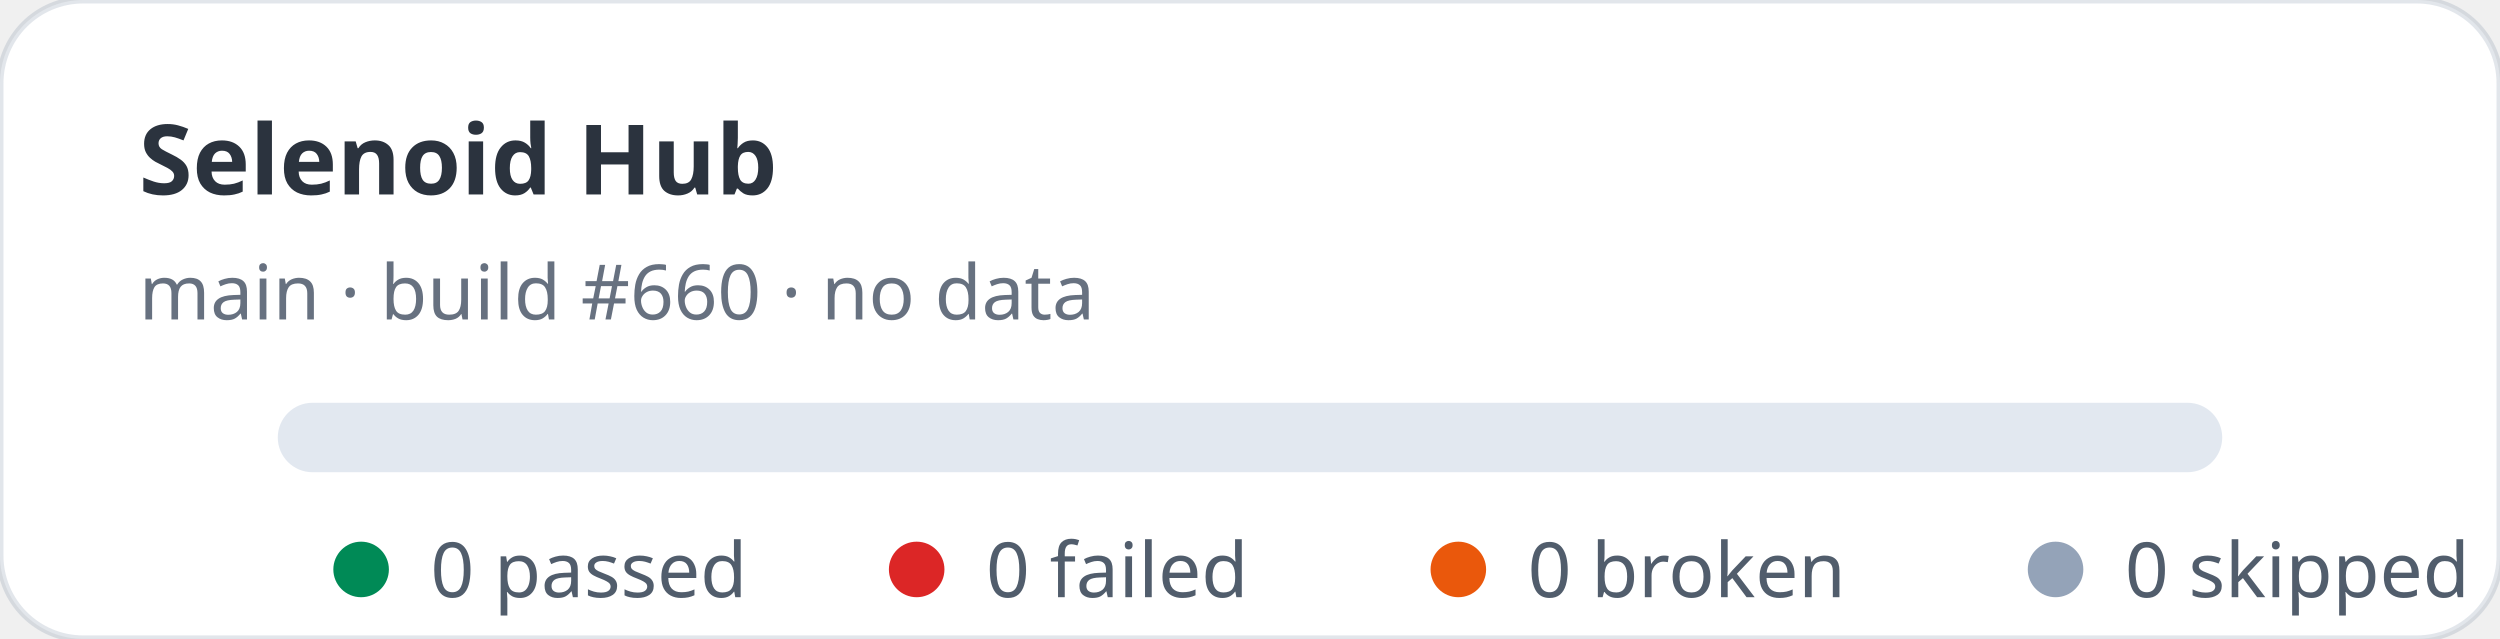
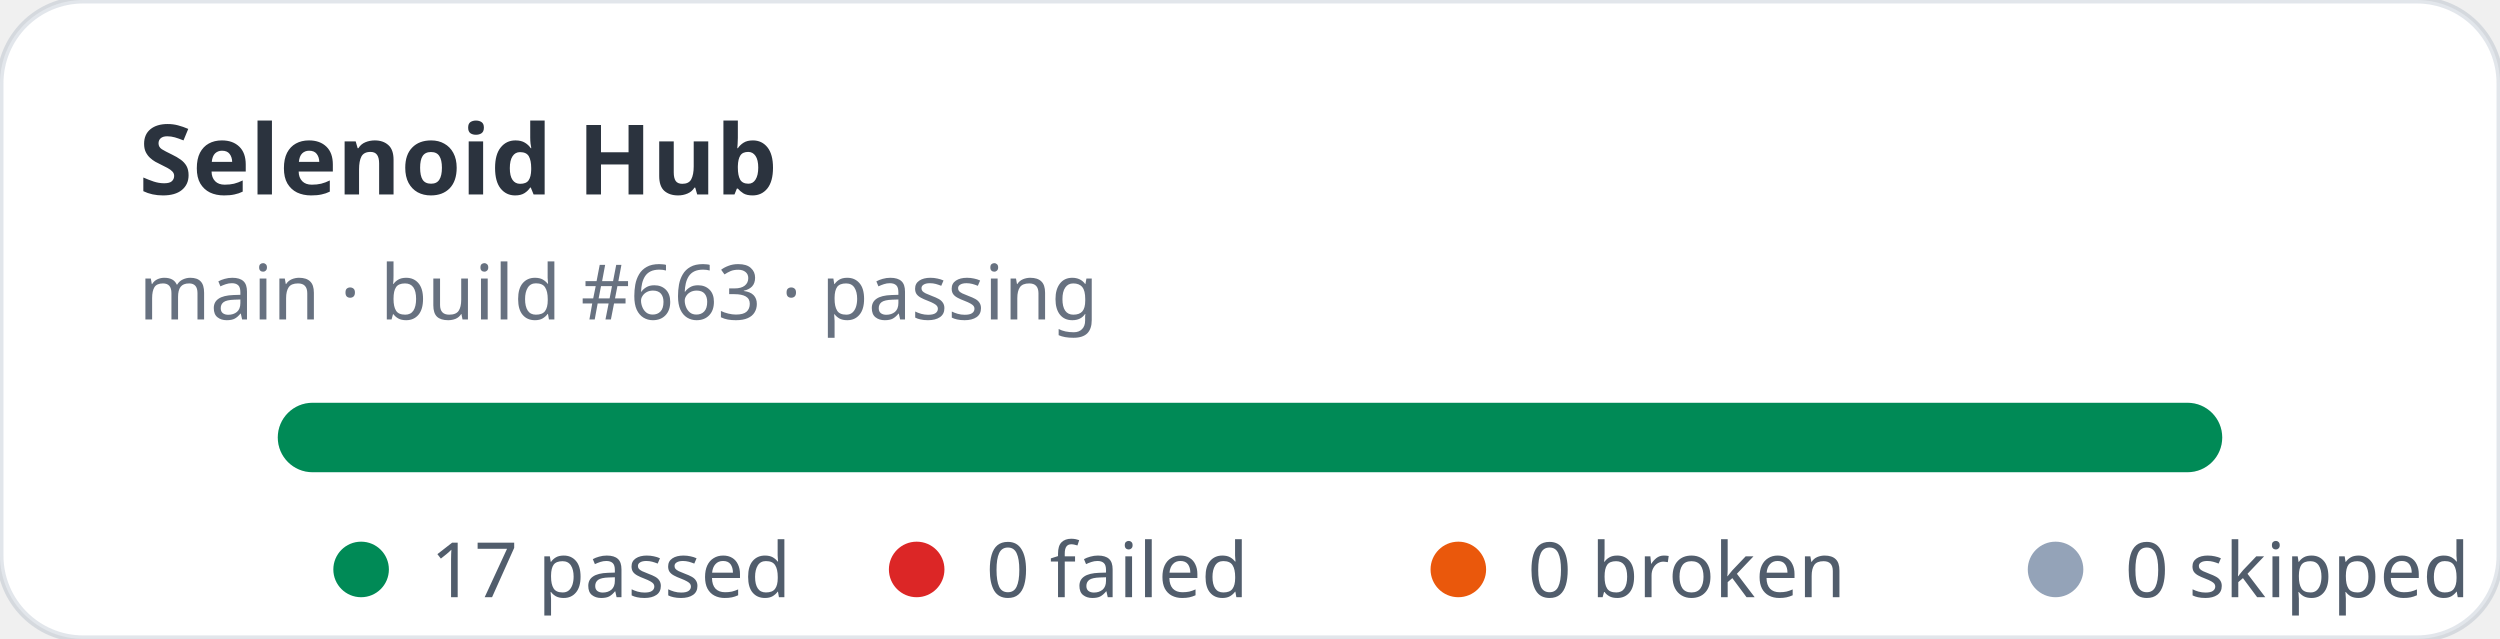
- <svg xmlns="http://www.w3.org/2000/svg" width="360" height="92" viewBox="0 0 360 92" role="img" aria-label="Selenoid Hub stats: 0 passed, 0 failed">
+ <svg xmlns="http://www.w3.org/2000/svg" width="360" height="92" viewBox="0 0 360 92" role="img" aria-label="Selenoid Hub stats: 17 passed, 0 failed">
  <rect width="360" height="92" rx="12" fill="#ffffff" stroke="rgba(11,48,86,0.12)" />
  <text x="20" y="28" fill="rgba(1,10,24,0.83)" font-family="ui-sans-serif,system-ui,sans-serif" font-size="14" font-weight="700">Selenoid Hub</text>
-   <text x="20" y="46" fill="rgba(2,19,44,0.6)" font-family="ui-sans-serif,system-ui,sans-serif" font-size="11">main · build #660 · no data</text>
+   <text x="20" y="46" fill="rgba(2,19,44,0.6)" font-family="ui-sans-serif,system-ui,sans-serif" font-size="11">main · build #663 · passing</text>
  <rect x="40" y="58" width="280" height="10" rx="5" fill="#e2e8f0" />
+   <rect x="40" y="58" width="280" height="10" rx="5" fill="#008a56" />
  <g font-family="ui-sans-serif,system-ui,sans-serif" font-size="11" fill="rgba(1,18,40,0.68)">
    <circle cx="52" cy="82" r="4" fill="#008a56" />
-     <text x="62" y="86">0 passed</text>
+     <text x="62" y="86">17 passed</text>
    <circle cx="132" cy="82" r="4" fill="#dc2626" />
    <text x="142" y="86">0 failed</text>
    <circle cx="210" cy="82" r="4" fill="#ea580c" />
    <text x="220" y="86">0 broken</text>
    <circle cx="296" cy="82" r="4" fill="#94a3b8" />
    <text x="306" y="86">0 skipped</text>
  </g>
</svg>
